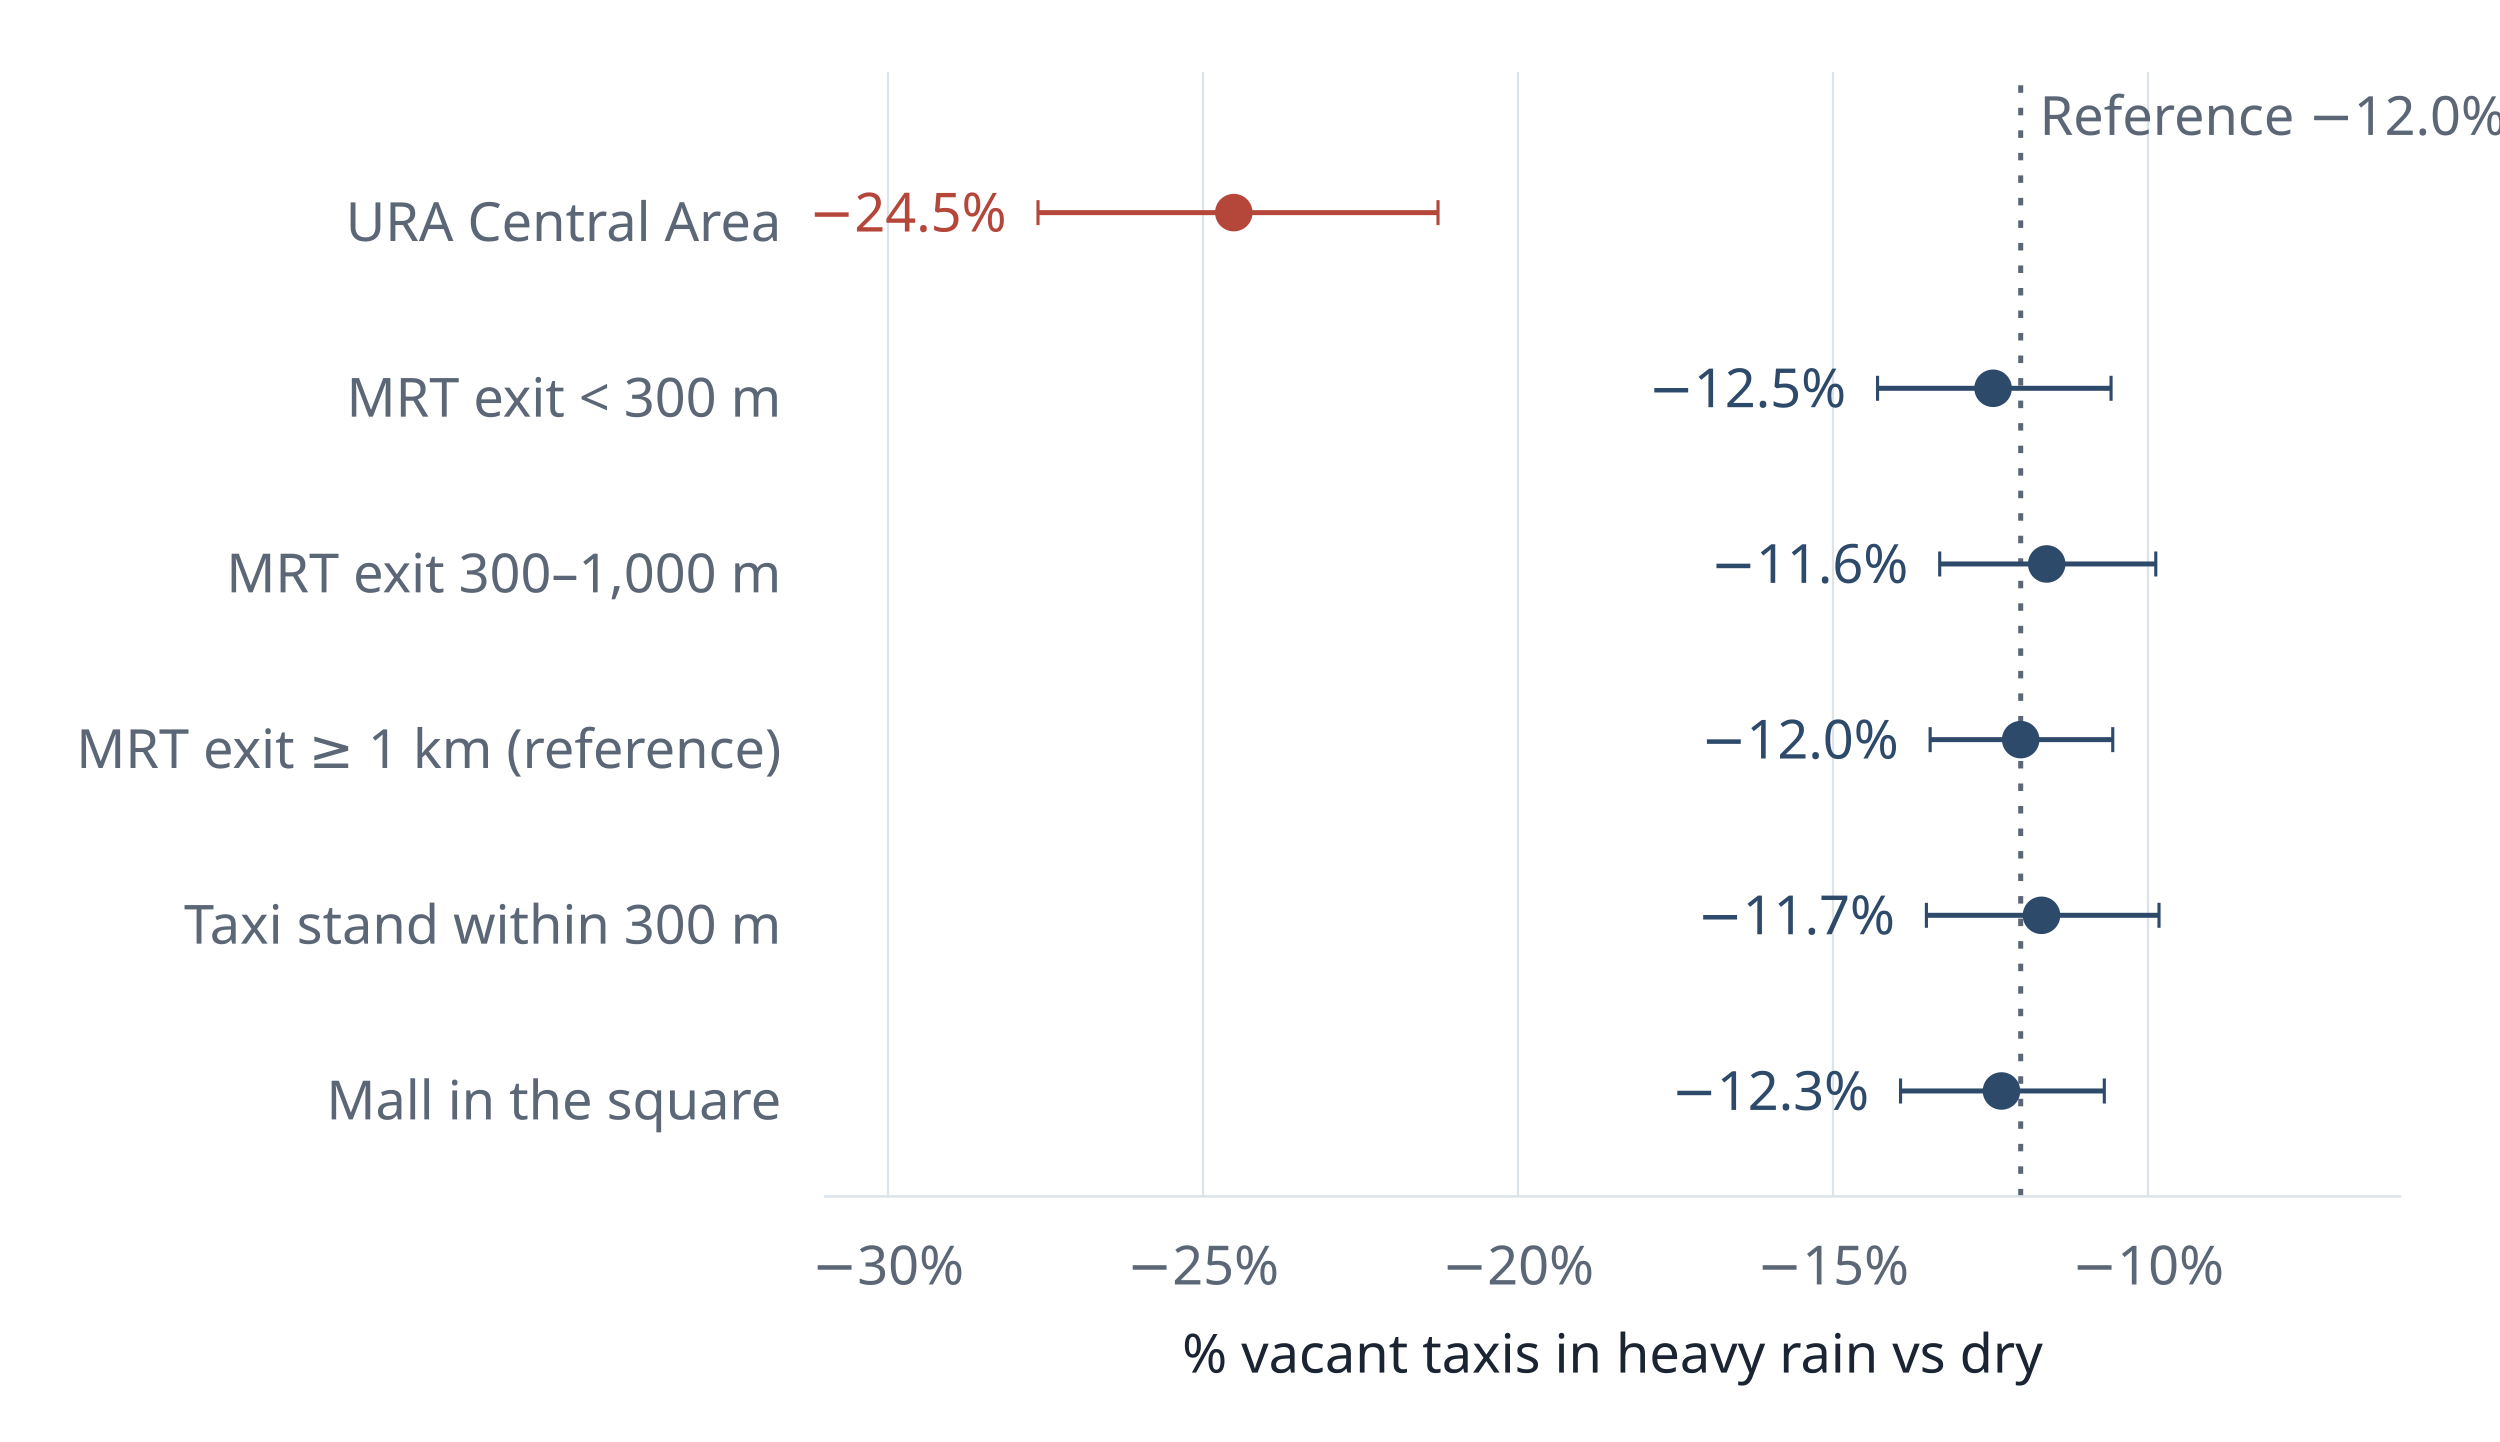
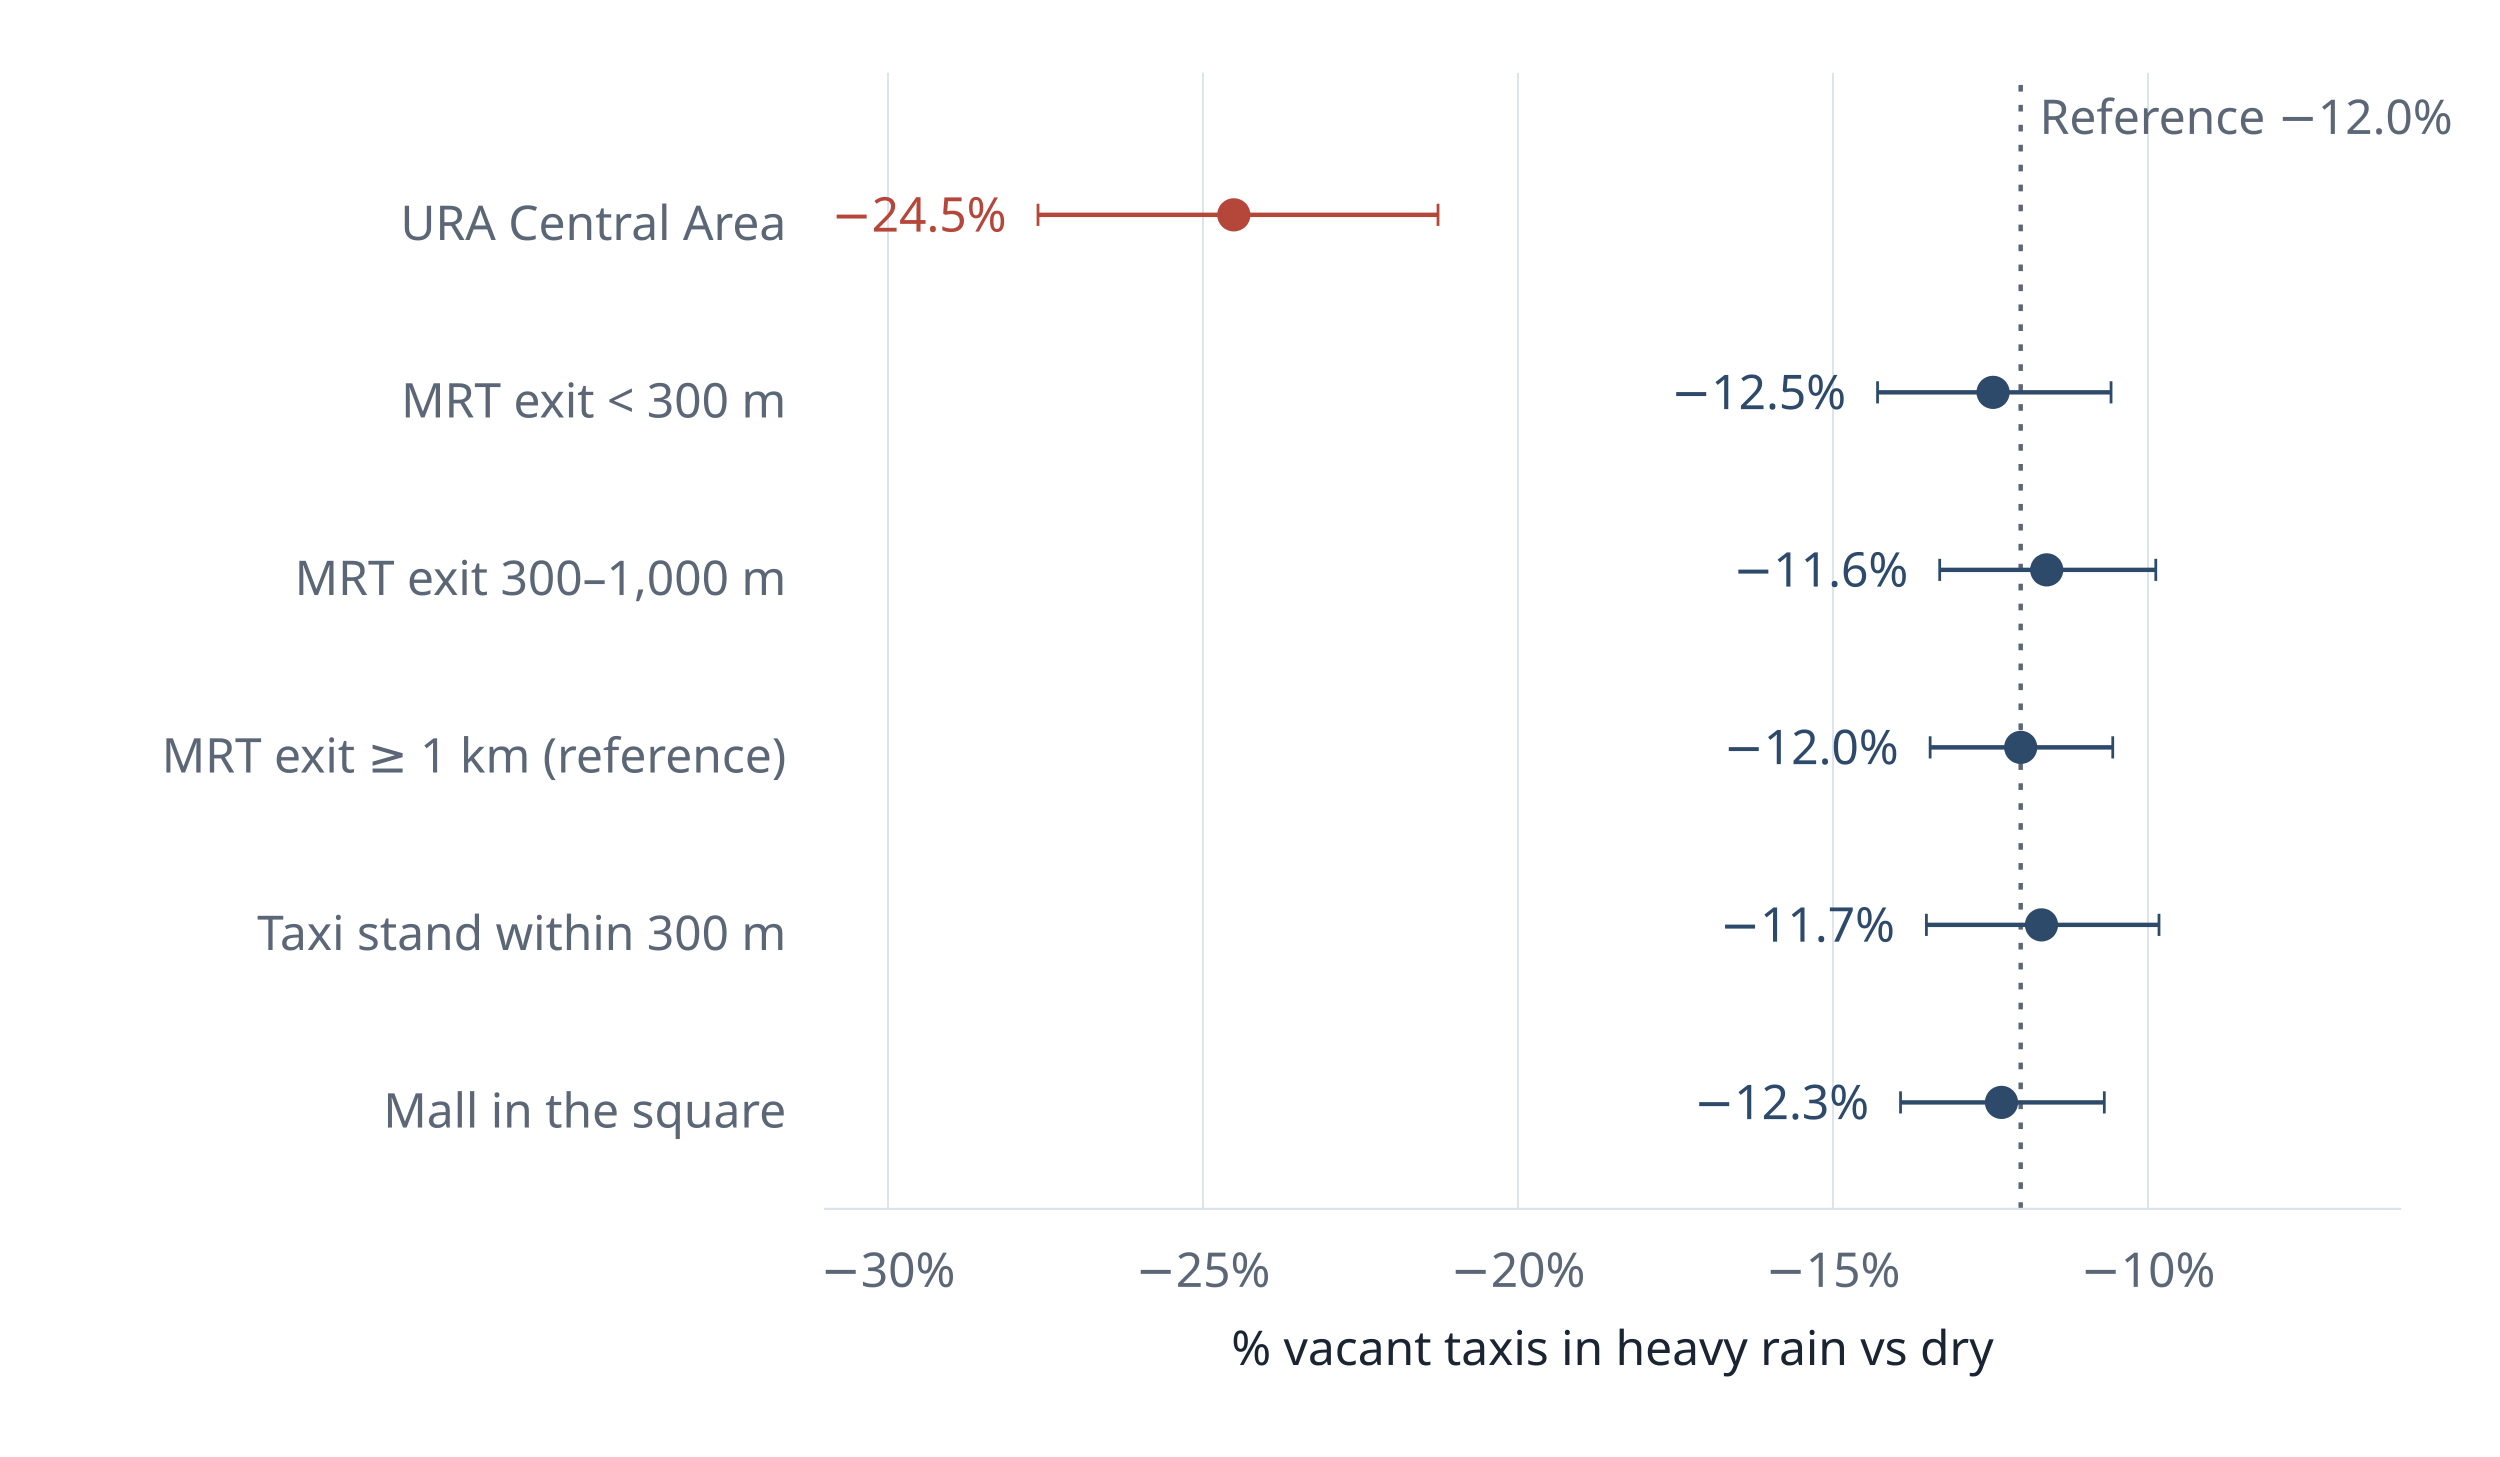
- <svg xmlns="http://www.w3.org/2000/svg" xmlns:xlink="http://www.w3.org/1999/xlink" width="799.2pt" height="460.8pt" viewBox="0 0 799.2 460.8" version="1.1">
+ <svg xmlns="http://www.w3.org/2000/svg" xmlns:xlink="http://www.w3.org/1999/xlink" width="902.16pt" height="525.6pt" viewBox="0 0 902.16 525.6" version="1.1">
  <defs>
    <style type="text/css">*{stroke-linejoin: round; stroke-linecap: butt}</style>
  </defs>
  <g id="figure_1">
    <g id="patch_1">
-       <path d="M 0 460.8  L 799.2 460.8  L 799.2 0  L 0 0  L 0 460.8  z " style="fill: none" />
+       <path d="M 0 525.6  L 902.16 525.6  L 902.16 0  L 0 0  L 0 525.6  z " style="fill: none" />
    </g>
    <g id="axes_1">
      <g id="patch_2">
-         <path d="M 263.736 382.464  L 767.232 382.464  L 767.232 23.04  L 263.736 23.04  L 263.736 382.464  z " style="fill: none" />
+         <path d="M 297.713 436.248  L 866.074 436.248  L 866.074 26.28  L 297.713 26.28  L 297.713 436.248  z " style="fill: none" />
      </g>
      <g id="matplotlib.axis_1">
        <g id="xtick_1">
          <g id="line2d_1">
-             <path d="M 283.876 382.464  L 283.876 23.04  " clip-path="url(#pdc15e9c2dc)" style="fill: none; stroke: #dde3ea; stroke-width: 0.7; stroke-linecap: square" />
+             <path d="M 320.447 436.248  L 320.447 26.28  " clip-path="url(#pcc746971fa)" style="fill: none; stroke: #dde3ea; stroke-width: 0.7; stroke-linecap: square" />
          </g>
          <g id="line2d_2" />
          <g id="text_1">
-             <text style="font-size: 17.28px; font-family: 'Poppins'; text-anchor: middle; fill: #5b6676" x="283.876" y="410.608" transform="rotate(-0 283.8758 410.608)">−30%</text>
+             <text style="font-size: 17.28px; font-family: 'Poppins'; text-anchor: middle; fill: #5b6676" x="320.447" y="464.392" transform="rotate(-0 320.4472 464.392)">−30%</text>
          </g>
        </g>
        <g id="xtick_2">
          <g id="line2d_3">
-             <path d="M 384.575 382.464  L 384.575 23.04  " clip-path="url(#pdc15e9c2dc)" style="fill: none; stroke: #dde3ea; stroke-width: 0.7; stroke-linecap: square" />
+             <path d="M 434.119 436.248  L 434.119 26.28  " clip-path="url(#pcc746971fa)" style="fill: none; stroke: #dde3ea; stroke-width: 0.7; stroke-linecap: square" />
          </g>
          <g id="line2d_4" />
          <g id="text_2">
-             <text style="font-size: 17.28px; font-family: 'Poppins'; text-anchor: middle; fill: #5b6676" x="384.575" y="410.608" transform="rotate(-0 384.575 410.608)">−25%</text>
+             <text style="font-size: 17.28px; font-family: 'Poppins'; text-anchor: middle; fill: #5b6676" x="434.119" y="464.392" transform="rotate(-0 434.1194 464.392)">−25%</text>
          </g>
        </g>
        <g id="xtick_3">
          <g id="line2d_5">
-             <path d="M 485.274 382.464  L 485.274 23.04  " clip-path="url(#pdc15e9c2dc)" style="fill: none; stroke: #dde3ea; stroke-width: 0.7; stroke-linecap: square" />
+             <path d="M 547.792 436.248  L 547.792 26.28  " clip-path="url(#pcc746971fa)" style="fill: none; stroke: #dde3ea; stroke-width: 0.7; stroke-linecap: square" />
          </g>
          <g id="line2d_6" />
          <g id="text_3">
-             <text style="font-size: 17.28px; font-family: 'Poppins'; text-anchor: middle; fill: #5b6676" x="485.274" y="410.608" transform="rotate(-0 485.2742 410.608)">−20%</text>
+             <text style="font-size: 17.28px; font-family: 'Poppins'; text-anchor: middle; fill: #5b6676" x="547.792" y="464.392" transform="rotate(-0 547.7916 464.392)">−20%</text>
          </g>
        </g>
        <g id="xtick_4">
          <g id="line2d_7">
-             <path d="M 585.973 382.464  L 585.973 23.04  " clip-path="url(#pdc15e9c2dc)" style="fill: none; stroke: #dde3ea; stroke-width: 0.7; stroke-linecap: square" />
+             <path d="M 661.464 436.248  L 661.464 26.28  " clip-path="url(#pcc746971fa)" style="fill: none; stroke: #dde3ea; stroke-width: 0.7; stroke-linecap: square" />
          </g>
          <g id="line2d_8" />
          <g id="text_4">
-             <text style="font-size: 17.28px; font-family: 'Poppins'; text-anchor: middle; fill: #5b6676" x="585.973" y="410.608" transform="rotate(-0 585.9734 410.608)">−15%</text>
+             <text style="font-size: 17.28px; font-family: 'Poppins'; text-anchor: middle; fill: #5b6676" x="661.464" y="464.392" transform="rotate(-0 661.4637 464.392)">−15%</text>
          </g>
        </g>
        <g id="xtick_5">
          <g id="line2d_9">
-             <path d="M 686.673 382.464  L 686.673 23.04  " clip-path="url(#pdc15e9c2dc)" style="fill: none; stroke: #dde3ea; stroke-width: 0.7; stroke-linecap: square" />
+             <path d="M 775.136 436.248  L 775.136 26.28  " clip-path="url(#pcc746971fa)" style="fill: none; stroke: #dde3ea; stroke-width: 0.7; stroke-linecap: square" />
          </g>
          <g id="line2d_10" />
          <g id="text_5">
-             <text style="font-size: 17.28px; font-family: 'Poppins'; text-anchor: middle; fill: #5b6676" x="686.673" y="410.608" transform="rotate(-0 686.6726 410.608)">−10%</text>
+             <text style="font-size: 17.28px; font-family: 'Poppins'; text-anchor: middle; fill: #5b6676" x="775.136" y="464.392" transform="rotate(-0 775.1359 464.392)">−10%</text>
          </g>
        </g>
        <g id="text_6">
-           <text style="font-size: 17.28px; font-family: 'Poppins'; text-anchor: middle; fill: #1a2433" x="515.484" y="438.8" transform="rotate(-0 515.484 438.8)">% vacant taxis in heavy rain vs dry</text>
+           <text style="font-size: 17.28px; font-family: 'Poppins'; text-anchor: middle; fill: #1a2433" x="581.893" y="492.584" transform="rotate(-0 581.8932 492.584)">% vacant taxis in heavy rain vs dry</text>
        </g>
      </g>
      <g id="matplotlib.axis_2">
        <g id="ytick_1">
          <g id="line2d_11" />
          <g id="text_7">
-             <text style="font-size: 17.28px; font-family: 'Poppins'; text-anchor: end; fill: #5b6676" x="249.736" y="77.04" transform="rotate(-0 249.736 77.04)">URA Central Area</text>
+             <text style="font-size: 17.28px; font-family: 'Poppins'; text-anchor: end; fill: #5b6676" x="283.713" y="86.598" transform="rotate(-0 283.7128 86.598)">URA Central Area</text>
          </g>
        </g>
        <g id="ytick_2">
          <g id="line2d_12" />
          <g id="text_8">
-             <text style="font-size: 17.28px; font-family: 'Poppins'; text-anchor: end; fill: #5b6676" x="249.736" y="133.2" transform="rotate(-0 249.736 133.2)">MRT exit &lt; 300 m</text>
+             <text style="font-size: 17.28px; font-family: 'Poppins'; text-anchor: end; fill: #5b6676" x="283.713" y="150.655" transform="rotate(-0 283.7128 150.6555)">MRT exit &lt; 300 m</text>
          </g>
        </g>
        <g id="ytick_3">
          <g id="line2d_13" />
          <g id="text_9">
-             <text style="font-size: 17.28px; font-family: 'Poppins'; text-anchor: end; fill: #5b6676" x="249.736" y="189.36" transform="rotate(-0 249.736 189.36)">MRT exit 300–1,000 m</text>
+             <text style="font-size: 17.28px; font-family: 'Poppins'; text-anchor: end; fill: #5b6676" x="283.713" y="214.713" transform="rotate(-0 283.7128 214.713)">MRT exit 300–1,000 m</text>
          </g>
        </g>
        <g id="ytick_4">
          <g id="line2d_14" />
          <g id="text_10">
-             <text style="font-size: 17.28px; font-family: 'Poppins'; text-anchor: end; fill: #5b6676" x="249.736" y="245.52" transform="rotate(-0 249.736 245.52)">MRT exit ≥ 1 km (reference)</text>
+             <text style="font-size: 17.28px; font-family: 'Poppins'; text-anchor: end; fill: #5b6676" x="283.713" y="278.771" transform="rotate(-0 283.7128 278.7705)">MRT exit ≥ 1 km (reference)</text>
          </g>
        </g>
        <g id="ytick_5">
          <g id="line2d_15" />
          <g id="text_11">
-             <text style="font-size: 17.28px; font-family: 'Poppins'; text-anchor: end; fill: #5b6676" x="249.736" y="301.68" transform="rotate(-0 249.736 301.68)">Taxi stand within 300 m</text>
+             <text style="font-size: 17.28px; font-family: 'Poppins'; text-anchor: end; fill: #5b6676" x="283.713" y="342.828" transform="rotate(-0 283.7128 342.828)">Taxi stand within 300 m</text>
          </g>
        </g>
        <g id="ytick_6">
          <g id="line2d_16" />
          <g id="text_12">
-             <text style="font-size: 17.28px; font-family: 'Poppins'; text-anchor: end; fill: #5b6676" x="249.736" y="357.84" transform="rotate(-0 249.736 357.84)">Mall in the square</text>
+             <text style="font-size: 17.28px; font-family: 'Poppins'; text-anchor: end; fill: #5b6676" x="283.713" y="406.885" transform="rotate(-0 283.7128 406.8855)">Mall in the square</text>
          </g>
        </g>
      </g>
      <g id="line2d_17">
-         <path d="M 645.976 382.464  L 645.976 23.04  " clip-path="url(#pdc15e9c2dc)" style="fill: none; stroke-dasharray: 2.4,4.8; stroke-dashoffset: 0; stroke: #5b6676; stroke-width: 1.6" />
+         <path d="M 729.197 436.248  L 729.197 26.28  " clip-path="url(#pcc746971fa)" style="fill: none; stroke-dasharray: 2.4,4.8; stroke-dashoffset: 0; stroke: #5b6676; stroke-width: 1.6" />
      </g>
      <g id="patch_3">
-         <path d="M 263.736 382.464  L 767.232 382.464  " style="fill: none; stroke: #dde3ea; stroke-width: 0.8; stroke-linejoin: miter; stroke-linecap: square" />
+         <path d="M 297.713 436.248  L 866.074 436.248  " style="fill: none; stroke: #dde3ea; stroke-width: 0.8; stroke-linejoin: miter; stroke-linecap: square" />
      </g>
      <g id="factor-label-0">
-         <text style="font-size: 17.28px; font-family: 'Poppins'; text-anchor: end; fill: #b5473a" x="321.762" y="74.016" transform="rotate(-0 321.7621 74.016)">−24.5%</text>
+         <text style="font-size: 17.28px; font-family: 'Poppins'; text-anchor: end; fill: #b5473a" x="363.214" y="83.574" transform="rotate(-0 363.2143 83.574)">−24.5%</text>
      </g>
      <g id="factor-label-1">
-         <text style="font-size: 17.28px; font-family: 'Poppins'; text-anchor: end; fill: #2e4a6b" x="590.147" y="130.176" transform="rotate(-0 590.1466 130.176)">−12.5%</text>
+         <text style="font-size: 17.28px; font-family: 'Poppins'; text-anchor: end; fill: #2e4a6b" x="666.175" y="147.631" transform="rotate(-0 666.1745 147.6315)">−12.5%</text>
      </g>
      <g id="factor-label-2">
-         <text style="font-size: 17.28px; font-family: 'Poppins'; text-anchor: end; fill: #2e4a6b" x="610.013" y="186.336" transform="rotate(-0 610.0134 186.336)">−11.6%</text>
+         <text style="font-size: 17.28px; font-family: 'Poppins'; text-anchor: end; fill: #2e4a6b" x="688.601" y="211.689" transform="rotate(-0 688.6007 211.689)">−11.6%</text>
      </g>
      <g id="factor-label-3">
-         <text style="font-size: 17.28px; font-family: 'Poppins'; text-anchor: end; fill: #2e4a6b" x="606.959" y="242.496" transform="rotate(-0 606.9592 242.496)">−12.0%</text>
+         <text style="font-size: 17.28px; font-family: 'Poppins'; text-anchor: end; fill: #2e4a6b" x="685.153" y="275.747" transform="rotate(-0 685.153 275.7465)">−12.0%</text>
      </g>
      <g id="factor-label-4">
-         <text style="font-size: 17.28px; font-family: 'Poppins'; text-anchor: end; fill: #2e4a6b" x="605.763" y="298.656" transform="rotate(-0 605.7626 298.656)">−11.7%</text>
+         <text style="font-size: 17.28px; font-family: 'Poppins'; text-anchor: end; fill: #2e4a6b" x="683.802" y="339.804" transform="rotate(-0 683.8023 339.804)">−11.7%</text>
      </g>
      <g id="factor-label-5">
-         <text style="font-size: 17.28px; font-family: 'Poppins'; text-anchor: end; fill: #2e4a6b" x="597.495" y="354.816" transform="rotate(-0 597.4954 354.816)">−12.3%</text>
+         <text style="font-size: 17.28px; font-family: 'Poppins'; text-anchor: end; fill: #2e4a6b" x="674.47" y="403.861" transform="rotate(-0 674.4701 403.8615)">−12.3%</text>
      </g>
      <g id="text_13">
-         <text style="font-size: 17.28px; font-family: 'Poppins'; text-anchor: start; fill: #5b6676" x="652.018" y="43.128" transform="rotate(-0 652.0184 43.128)">Reference −12.0%</text>
+         <text style="font-size: 17.28px; font-family: 'Poppins'; text-anchor: start; fill: #5b6676" x="736.017" y="48.342" transform="rotate(-0 736.0172 48.34237)">Reference −12.0%</text>
      </g>
      <g id="LineCollection_1">
-         <path d="M 331.832 67.968  L 459.707 67.968  " clip-path="url(#pdc15e9c2dc)" style="fill: none; stroke: #b5473a; stroke-width: 1.6" />
+         <path d="M 374.582 77.526  L 518.931 77.526  " clip-path="url(#pcc746971fa)" style="fill: none; stroke: #b5473a; stroke-width: 1.6" />
      </g>
      <g id="line2d_18">
        <defs>
          <path id="ma57f659477" d="M 0 4  L 0 -4  " style="stroke: #b5473a" />
        </defs>
-         <g clip-path="url(#pdc15e9c2dc)">
-           <use xlink:href="#ma57f659477" x="331.832" y="67.968" style="fill: #b5473a; stroke: #b5473a" />
+         <g clip-path="url(#pcc746971fa)">
+           <use xlink:href="#ma57f659477" x="374.582" y="77.526" style="fill: #b5473a; stroke: #b5473a" />
        </g>
      </g>
      <g id="factor-0">
-         <g clip-path="url(#pdc15e9c2dc)">
-           <use xlink:href="#ma57f659477" x="459.707" y="67.968" style="fill: #b5473a; stroke: #b5473a" />
+         <g clip-path="url(#pcc746971fa)">
+           <use xlink:href="#ma57f659477" x="518.931" y="77.526" style="fill: #b5473a; stroke: #b5473a" />
        </g>
      </g>
      <g id="LineCollection_2">
-         <path d="M 600.217 124.128  L 674.862 124.128  " clip-path="url(#pdc15e9c2dc)" style="fill: none; stroke: #2e4a6b; stroke-width: 1.6" />
+         <path d="M 677.542 141.583  L 761.803 141.583  " clip-path="url(#pcc746971fa)" style="fill: none; stroke: #2e4a6b; stroke-width: 1.6" />
      </g>
      <g id="line2d_19">
        <defs>
          <path id="m8970745eac" d="M 0 4  L 0 -4  " style="stroke: #2e4a6b" />
        </defs>
-         <g clip-path="url(#pdc15e9c2dc)">
-           <use xlink:href="#m8970745eac" x="600.217" y="124.128" style="fill: #2e4a6b; stroke: #2e4a6b" />
+         <g clip-path="url(#pcc746971fa)">
+           <use xlink:href="#m8970745eac" x="677.542" y="141.583" style="fill: #2e4a6b; stroke: #2e4a6b" />
        </g>
      </g>
      <g id="factor-1">
-         <g clip-path="url(#pdc15e9c2dc)">
-           <use xlink:href="#m8970745eac" x="674.862" y="124.128" style="fill: #2e4a6b; stroke: #2e4a6b" />
+         <g clip-path="url(#pcc746971fa)">
+           <use xlink:href="#m8970745eac" x="761.803" y="141.583" style="fill: #2e4a6b; stroke: #2e4a6b" />
        </g>
      </g>
      <g id="LineCollection_3">
-         <path d="M 620.083 180.288  L 689.161 180.288  " clip-path="url(#pdc15e9c2dc)" style="fill: none; stroke: #2e4a6b; stroke-width: 1.6" />
+         <path d="M 699.968 205.641  L 777.945 205.641  " clip-path="url(#pcc746971fa)" style="fill: none; stroke: #2e4a6b; stroke-width: 1.6" />
      </g>
      <g id="line2d_20">
-         <g clip-path="url(#pdc15e9c2dc)">
-           <use xlink:href="#m8970745eac" x="620.083" y="180.288" style="fill: #2e4a6b; stroke: #2e4a6b" />
+         <g clip-path="url(#pcc746971fa)">
+           <use xlink:href="#m8970745eac" x="699.968" y="205.641" style="fill: #2e4a6b; stroke: #2e4a6b" />
        </g>
      </g>
      <g id="factor-2">
-         <g clip-path="url(#pdc15e9c2dc)">
-           <use xlink:href="#m8970745eac" x="689.161" y="180.288" style="fill: #2e4a6b; stroke: #2e4a6b" />
+         <g clip-path="url(#pcc746971fa)">
+           <use xlink:href="#m8970745eac" x="777.945" y="205.641" style="fill: #2e4a6b; stroke: #2e4a6b" />
        </g>
      </g>
      <g id="LineCollection_4">
-         <path d="M 617.029 236.448  L 675.405 236.448  " clip-path="url(#pdc15e9c2dc)" style="fill: none; stroke: #2e4a6b; stroke-width: 1.6" />
+         <path d="M 696.52 269.699  L 762.416 269.699  " clip-path="url(#pcc746971fa)" style="fill: none; stroke: #2e4a6b; stroke-width: 1.6" />
      </g>
      <g id="line2d_21">
-         <g clip-path="url(#pdc15e9c2dc)">
-           <use xlink:href="#m8970745eac" x="617.029" y="236.448" style="fill: #2e4a6b; stroke: #2e4a6b" />
+         <g clip-path="url(#pcc746971fa)">
+           <use xlink:href="#m8970745eac" x="696.52" y="269.699" style="fill: #2e4a6b; stroke: #2e4a6b" />
        </g>
      </g>
      <g id="factor-3">
-         <g clip-path="url(#pdc15e9c2dc)">
-           <use xlink:href="#m8970745eac" x="675.405" y="236.448" style="fill: #2e4a6b; stroke: #2e4a6b" />
+         <g clip-path="url(#pcc746971fa)">
+           <use xlink:href="#m8970745eac" x="762.416" y="269.699" style="fill: #2e4a6b; stroke: #2e4a6b" />
        </g>
      </g>
      <g id="LineCollection_5">
-         <path d="M 615.833 292.608  L 690.192 292.608  " clip-path="url(#pdc15e9c2dc)" style="fill: none; stroke: #2e4a6b; stroke-width: 1.6" />
+         <path d="M 695.17 333.756  L 779.108 333.756  " clip-path="url(#pcc746971fa)" style="fill: none; stroke: #2e4a6b; stroke-width: 1.6" />
      </g>
      <g id="line2d_22">
-         <g clip-path="url(#pdc15e9c2dc)">
-           <use xlink:href="#m8970745eac" x="615.833" y="292.608" style="fill: #2e4a6b; stroke: #2e4a6b" />
+         <g clip-path="url(#pcc746971fa)">
+           <use xlink:href="#m8970745eac" x="695.17" y="333.756" style="fill: #2e4a6b; stroke: #2e4a6b" />
        </g>
      </g>
      <g id="factor-4">
-         <g clip-path="url(#pdc15e9c2dc)">
-           <use xlink:href="#m8970745eac" x="690.192" y="292.608" style="fill: #2e4a6b; stroke: #2e4a6b" />
+         <g clip-path="url(#pcc746971fa)">
+           <use xlink:href="#m8970745eac" x="779.108" y="333.756" style="fill: #2e4a6b; stroke: #2e4a6b" />
        </g>
      </g>
      <g id="LineCollection_6">
-         <path d="M 607.565 348.768  L 672.706 348.768  " clip-path="url(#pdc15e9c2dc)" style="fill: none; stroke: #2e4a6b; stroke-width: 1.6" />
+         <path d="M 685.837 397.813  L 759.37 397.813  " clip-path="url(#pcc746971fa)" style="fill: none; stroke: #2e4a6b; stroke-width: 1.6" />
      </g>
      <g id="line2d_23">
-         <g clip-path="url(#pdc15e9c2dc)">
-           <use xlink:href="#m8970745eac" x="607.565" y="348.768" style="fill: #2e4a6b; stroke: #2e4a6b" />
+         <g clip-path="url(#pcc746971fa)">
+           <use xlink:href="#m8970745eac" x="685.837" y="397.813" style="fill: #2e4a6b; stroke: #2e4a6b" />
        </g>
      </g>
      <g id="factor-5">
-         <g clip-path="url(#pdc15e9c2dc)">
-           <use xlink:href="#m8970745eac" x="672.706" y="348.768" style="fill: #2e4a6b; stroke: #2e4a6b" />
+         <g clip-path="url(#pcc746971fa)">
+           <use xlink:href="#m8970745eac" x="759.37" y="397.813" style="fill: #2e4a6b; stroke: #2e4a6b" />
        </g>
      </g>
      <g id="line2d_24">
        <defs>
          <path id="m1053d89ff9" d="M 0 5.5  C 1.459 5.5 2.858 4.92 3.889 3.889  C 4.92 2.858 5.5 1.459 5.5 0  C 5.5 -1.459 4.92 -2.858 3.889 -3.889  C 2.858 -4.92 1.459 -5.5 0 -5.5  C -1.459 -5.5 -2.858 -4.92 -3.889 -3.889  C -4.92 -2.858 -5.5 -1.459 -5.5 0  C -5.5 1.459 -4.92 2.858 -3.889 3.889  C -2.858 4.92 -1.459 5.5 0 5.5  z " style="stroke: #b5473a" />
        </defs>
-         <g clip-path="url(#pdc15e9c2dc)">
-           <use xlink:href="#m1053d89ff9" x="394.426" y="67.968" style="fill: #b5473a; stroke: #b5473a" />
+         <g clip-path="url(#pcc746971fa)">
+           <use xlink:href="#m1053d89ff9" x="445.239" y="77.526" style="fill: #b5473a; stroke: #b5473a" />
        </g>
      </g>
      <g id="line2d_25">
        <defs>
          <path id="m0715c5f9d1" d="M 0 5.5  C 1.459 5.5 2.858 4.92 3.889 3.889  C 4.92 2.858 5.5 1.459 5.5 0  C 5.5 -1.459 4.92 -2.858 3.889 -3.889  C 2.858 -4.92 1.459 -5.5 0 -5.5  C -1.459 -5.5 -2.858 -4.92 -3.889 -3.889  C -4.92 -2.858 -5.5 -1.459 -5.5 0  C -5.5 1.459 -4.92 2.858 -3.889 3.889  C -2.858 4.92 -1.459 5.5 0 5.5  z " style="stroke: #2e4a6b" />
        </defs>
-         <g clip-path="url(#pdc15e9c2dc)">
-           <use xlink:href="#m0715c5f9d1" x="637.144" y="124.128" style="fill: #2e4a6b; stroke: #2e4a6b" />
+         <g clip-path="url(#pcc746971fa)">
+           <use xlink:href="#m0715c5f9d1" x="719.227" y="141.583" style="fill: #2e4a6b; stroke: #2e4a6b" />
        </g>
      </g>
      <g id="line2d_26">
-         <g clip-path="url(#pdc15e9c2dc)">
-           <use xlink:href="#m0715c5f9d1" x="654.287" y="180.288" style="fill: #2e4a6b; stroke: #2e4a6b" />
+         <g clip-path="url(#pcc746971fa)">
+           <use xlink:href="#m0715c5f9d1" x="738.578" y="205.641" style="fill: #2e4a6b; stroke: #2e4a6b" />
        </g>
      </g>
      <g id="line2d_27">
-         <g clip-path="url(#pdc15e9c2dc)">
-           <use xlink:href="#m0715c5f9d1" x="645.976" y="236.448" style="fill: #2e4a6b; stroke: #2e4a6b" />
+         <g clip-path="url(#pcc746971fa)">
+           <use xlink:href="#m0715c5f9d1" x="729.197" y="269.699" style="fill: #2e4a6b; stroke: #2e4a6b" />
        </g>
      </g>
      <g id="line2d_28">
-         <g clip-path="url(#pdc15e9c2dc)">
-           <use xlink:href="#m0715c5f9d1" x="652.624" y="292.608" style="fill: #2e4a6b; stroke: #2e4a6b" />
+         <g clip-path="url(#pcc746971fa)">
+           <use xlink:href="#m0715c5f9d1" x="736.7" y="333.756" style="fill: #2e4a6b; stroke: #2e4a6b" />
        </g>
      </g>
      <g id="line2d_29">
-         <g clip-path="url(#pdc15e9c2dc)">
-           <use xlink:href="#m0715c5f9d1" x="639.835" y="348.768" style="fill: #2e4a6b; stroke: #2e4a6b" />
+         <g clip-path="url(#pcc746971fa)">
+           <use xlink:href="#m0715c5f9d1" x="722.265" y="397.813" style="fill: #2e4a6b; stroke: #2e4a6b" />
        </g>
      </g>
    </g>
  </g>
  <defs>
-     <clipPath id="pdc15e9c2dc">
-       <rect x="263.736" y="23.04" width="503.496" height="359.424" />
+     <clipPath id="pcc746971fa">
+       <rect x="297.713" y="26.28" width="568.361" height="409.968" />
    </clipPath>
  </defs>
</svg>
